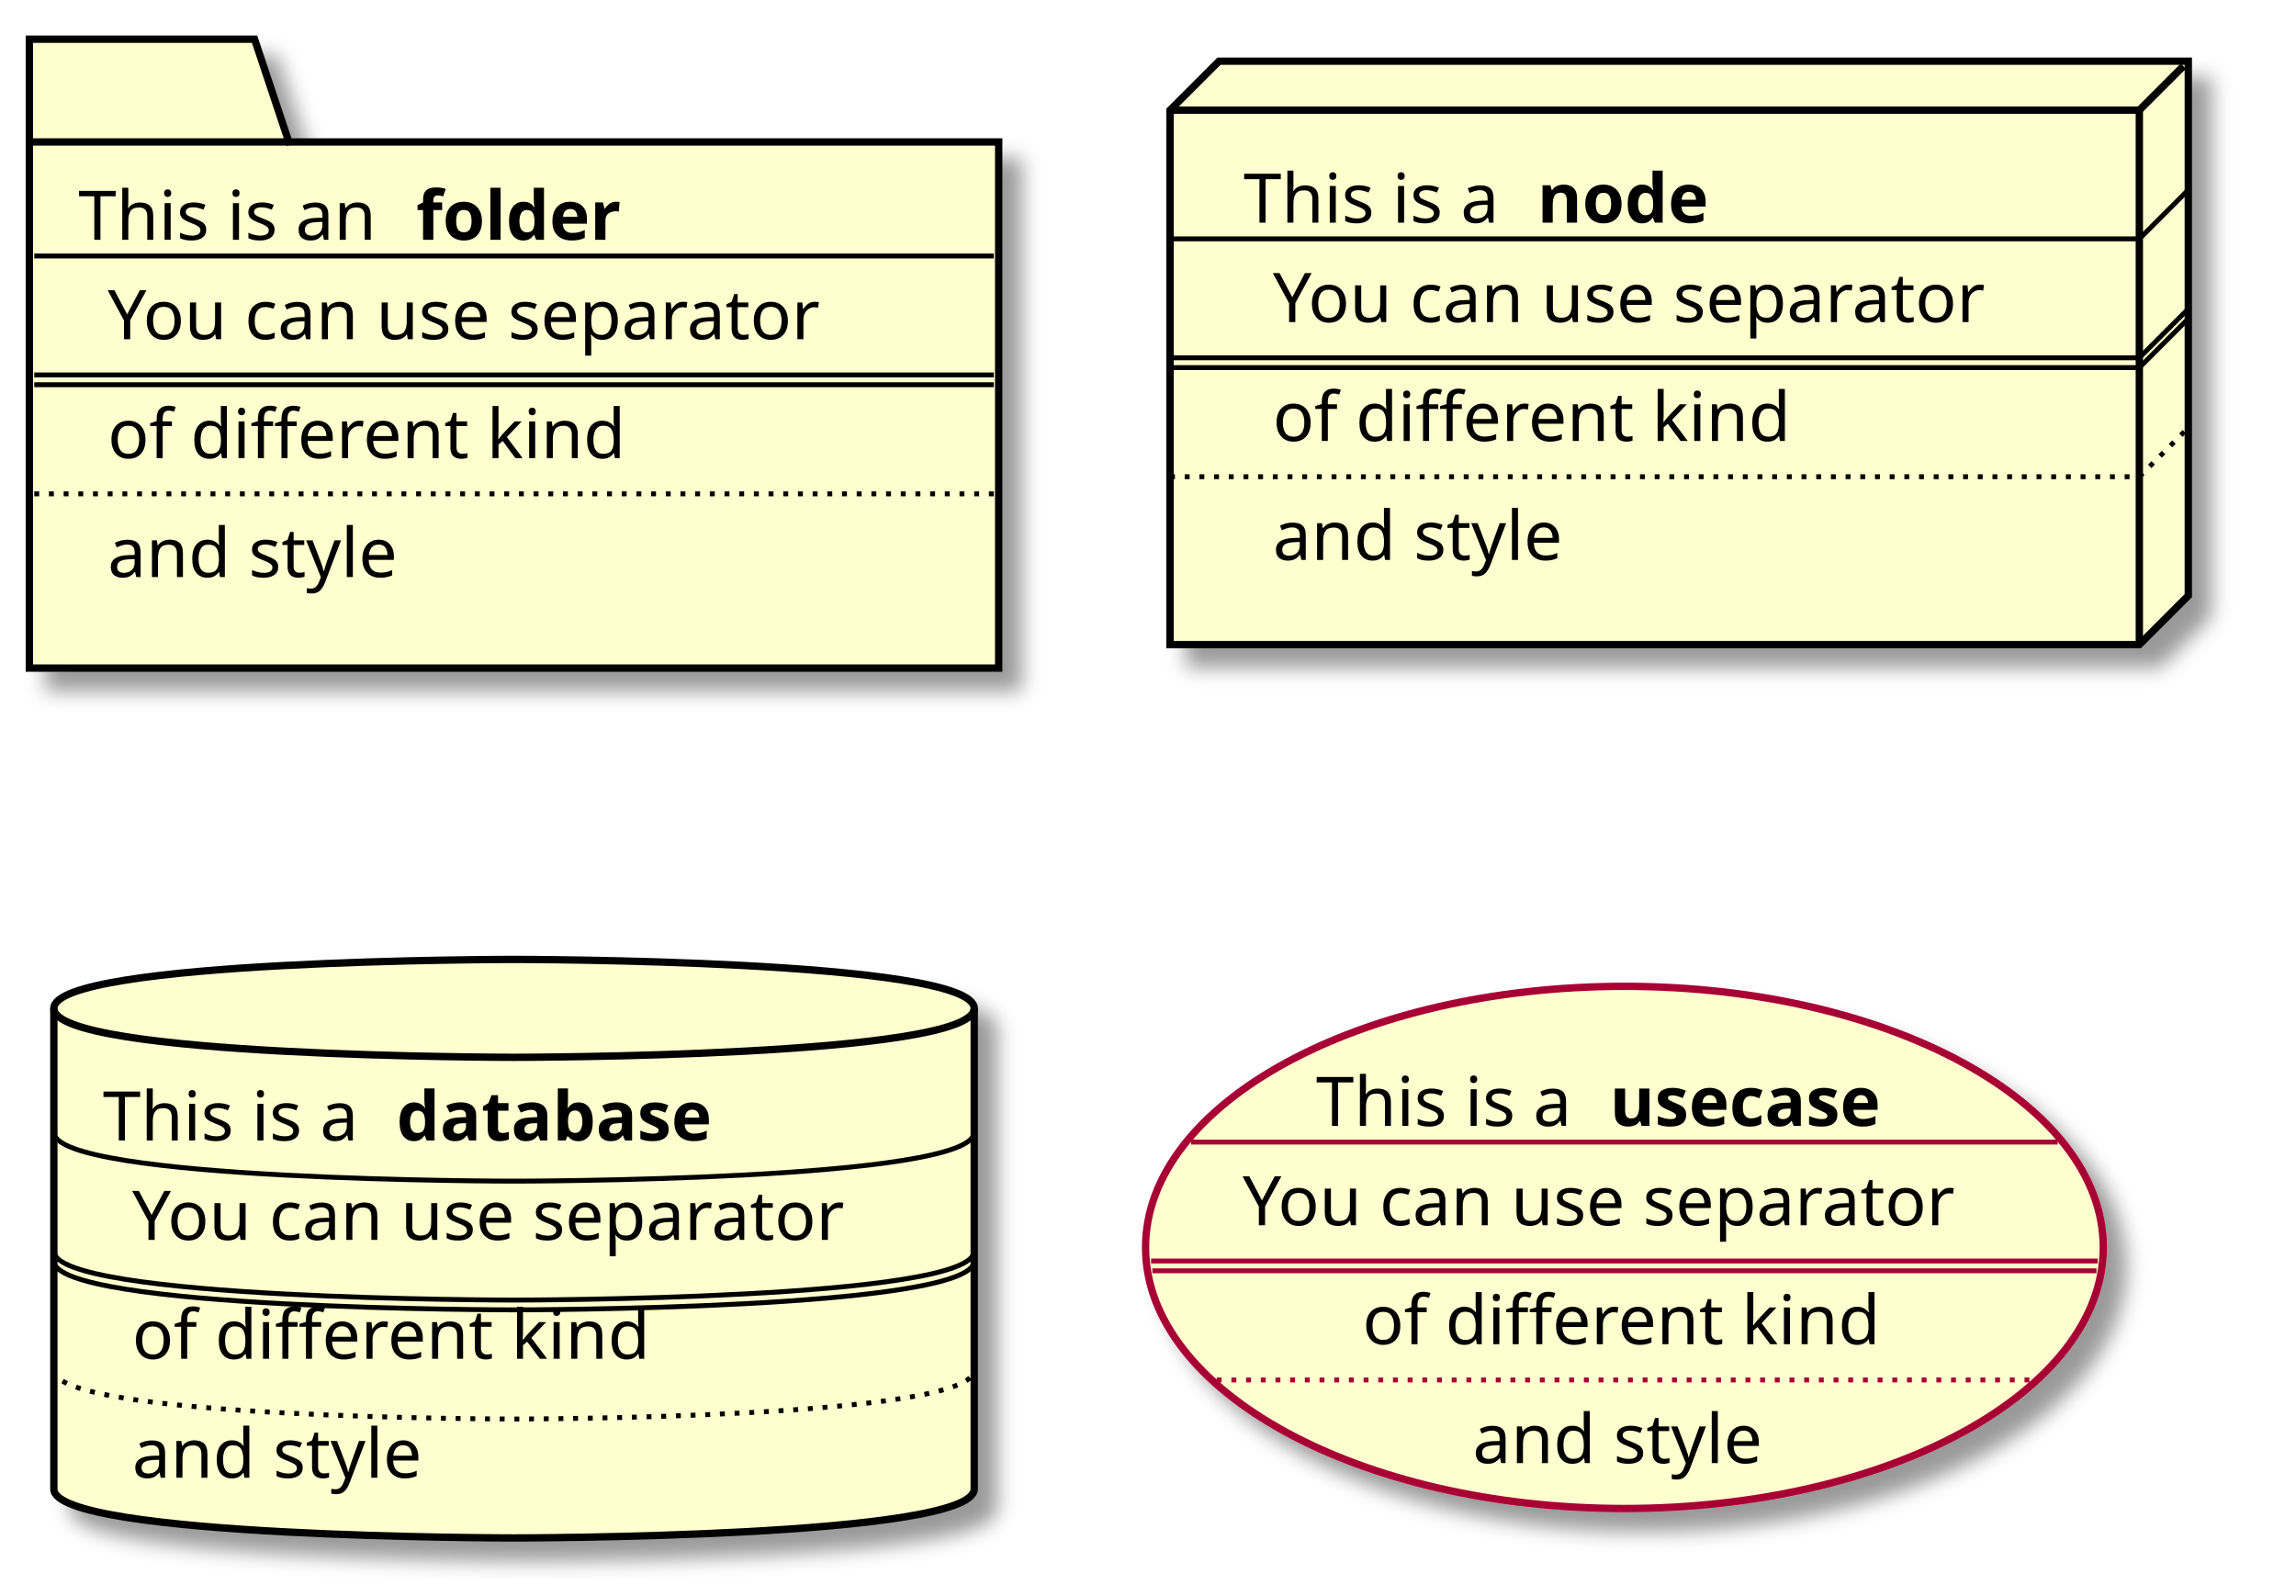
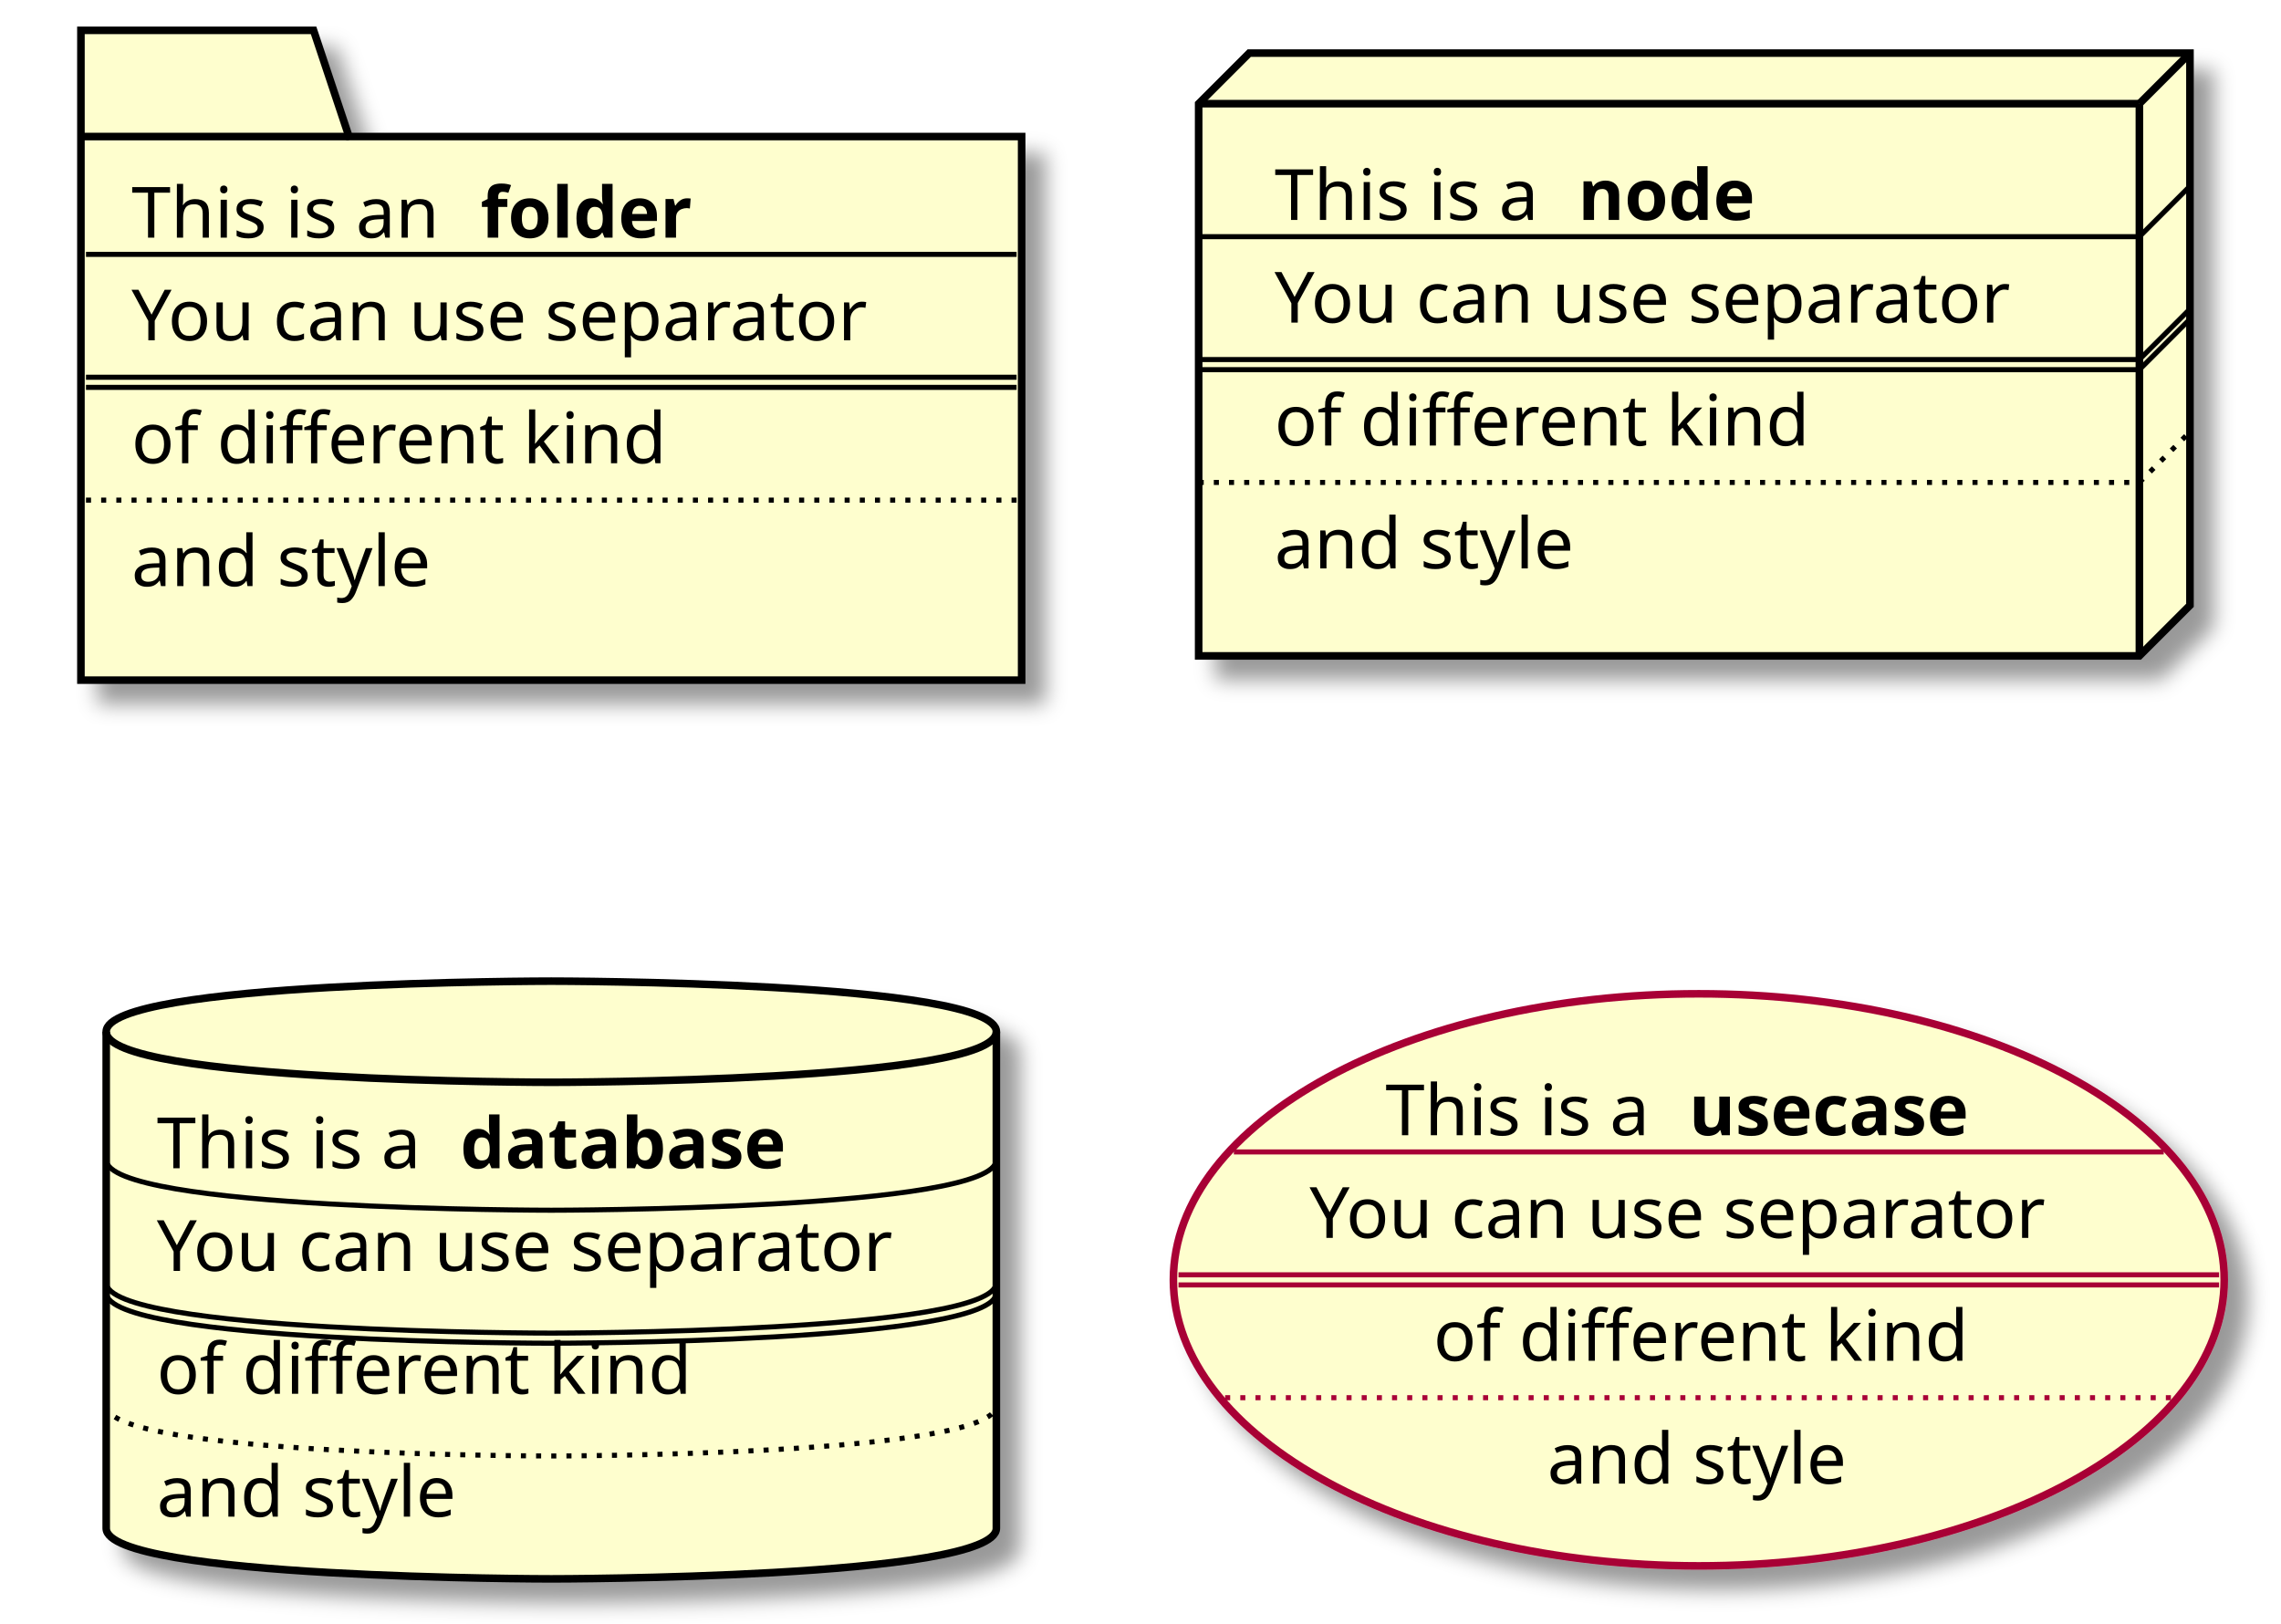
- <svg xmlns="http://www.w3.org/2000/svg" contentScriptType="application/ecmascript" contentStyleType="text/css" height="326px" preserveAspectRatio="none" style="width:469px;height:326px;" version="1.1" viewBox="0 0 469 326" width="469px" zoomAndPan="magnify">
+ <svg xmlns="http://www.w3.org/2000/svg" contentScriptType="application/ecmascript" contentStyleType="text/css" height="321px" preserveAspectRatio="none" style="width:451px;height:321px;" version="1.1" viewBox="0 0 451 321" width="451px" zoomAndPan="magnify">
  <defs>
    <filter height="300%" id="fcr6shkxbl575" width="300%" x="-1" y="-1">
      <feGaussianBlur result="blurOut" stdDeviation="2.0" />
      <feColorMatrix in="blurOut" result="blurOut2" type="matrix" values="0 0 0 0 0 0 0 0 0 0 0 0 0 0 0 0 0 0 .4 0" />
      <feOffset dx="4.0" dy="4.0" in="blurOut2" result="blurOut3" />
      <feBlend in="SourceGraphic" in2="blurOut3" mode="normal" />
    </filter>
  </defs>
  <g>
-     <polygon fill="#FEFECE" filter="url(#fcr6shkxbl575)" points="6,8,52,8,59,29,204,29,204,136.484,6,136.484,6,8" style="stroke: #000000; stroke-width: 1.5;" />
-     <line style="stroke: #000000; stroke-width: 1.5;" x1="6" x2="59" y1="29" y2="29" />
-     <text fill="#000000" font-family="sans-serif" font-size="14" lengthAdjust="spacingAndGlyphs" textLength="65" x="16" y="48.995">This is an</text>
-     <text fill="#000000" font-family="sans-serif" font-size="14" font-weight="bold" lengthAdjust="spacingAndGlyphs" textLength="47" x="85" y="48.995">folder</text>
-     <line style="stroke: #000000; stroke-width: 1.0;" x1="7" x2="203" y1="52.297" y2="52.297" />
-     <text fill="#000000" font-family="sans-serif" font-size="14" lengthAdjust="spacingAndGlyphs" textLength="156" x="22" y="69.292">You can use separator</text>
-     <line style="stroke: #000000; stroke-width: 1.0;" x1="7" x2="203" y1="76.594" y2="76.594" />
-     <line style="stroke: #000000; stroke-width: 1.0;" x1="7" x2="203" y1="78.594" y2="78.594" />
-     <text fill="#000000" font-family="sans-serif" font-size="14" lengthAdjust="spacingAndGlyphs" textLength="107" x="22" y="93.589">of different kind</text>
-     <line style="stroke: #000000; stroke-width: 1.0; stroke-dasharray: 1.0,2.0;" x1="7" x2="203" y1="100.891" y2="100.891" />
-     <text fill="#000000" font-family="sans-serif" font-size="14" lengthAdjust="spacingAndGlyphs" textLength="62" x="22" y="117.886">and style</text>
-     <polygon fill="#FEFECE" filter="url(#fcr6shkxbl575)" points="239,22.5,249,12.5,447,12.5,447,121.688,437,131.688,239,131.688,239,22.5" style="stroke: #000000; stroke-width: 1.5;" />
-     <line style="stroke: #000000; stroke-width: 1.5;" x1="437" x2="446" y1="22.5" y2="13.5" />
-     <line style="stroke: #000000; stroke-width: 1.5;" x1="239" x2="437" y1="22.5" y2="22.5" />
-     <line style="stroke: #000000; stroke-width: 1.5;" x1="437" x2="437" y1="22.5" y2="131.688" />
-     <text fill="#000000" font-family="sans-serif" font-size="14" lengthAdjust="spacingAndGlyphs" textLength="56" x="254" y="45.495">This is a</text>
-     <text fill="#000000" font-family="sans-serif" font-size="14" font-weight="bold" lengthAdjust="spacingAndGlyphs" textLength="40" x="314" y="45.495">node</text>
-     <line style="stroke: #000000; stroke-width: 1.0;" x1="239" x2="437" y1="48.797" y2="48.797" />
-     <line style="stroke: #000000; stroke-width: 1.0;" x1="437" x2="447" y1="48.797" y2="38.797" />
-     <text fill="#000000" font-family="sans-serif" font-size="14" lengthAdjust="spacingAndGlyphs" textLength="156" x="260" y="65.792">You can use separator</text>
-     <line style="stroke: #000000; stroke-width: 1.0;" x1="239" x2="437" y1="73.094" y2="73.094" />
-     <line style="stroke: #000000; stroke-width: 1.0;" x1="437" x2="447" y1="73.094" y2="63.094" />
-     <line style="stroke: #000000; stroke-width: 1.0;" x1="239" x2="437" y1="75.094" y2="75.094" />
-     <line style="stroke: #000000; stroke-width: 1.0;" x1="437" x2="447" y1="75.094" y2="65.094" />
-     <text fill="#000000" font-family="sans-serif" font-size="14" lengthAdjust="spacingAndGlyphs" textLength="107" x="260" y="90.089">of different kind</text>
-     <line style="stroke: #000000; stroke-width: 1.0; stroke-dasharray: 1.0,2.0;" x1="239" x2="437" y1="97.391" y2="97.391" />
-     <line style="stroke: #000000; stroke-width: 1.0; stroke-dasharray: 1.0,2.0;" x1="437" x2="447" y1="97.391" y2="87.391" />
-     <text fill="#000000" font-family="sans-serif" font-size="14" lengthAdjust="spacingAndGlyphs" textLength="62" x="260" y="114.386">and style</text>
-     <path d="M11,206 C11,196 105,196 105,196 C105,196 199,196 199,206 L199,304.188 C199,314.188 105,314.188 105,314.188 C105,314.188 11,314.188 11,304.188 L11,206 " fill="#FEFECE" filter="url(#fcr6shkxbl575)" style="stroke: #000000; stroke-width: 1.5;" />
-     <path d="M11,206 C11,216 105,216 105,216 C105,216 199,216 199,206 " fill="none" style="stroke: #000000; stroke-width: 1.5;" />
-     <text fill="#000000" font-family="sans-serif" font-size="14" lengthAdjust="spacingAndGlyphs" textLength="56" x="21" y="232.995">This is a</text>
-     <text fill="#000000" font-family="sans-serif" font-size="14" font-weight="bold" lengthAdjust="spacingAndGlyphs" textLength="72" x="81" y="232.995">database</text>
-     <path d="M11,231.297 C11,241.297 105,241.297 105,241.297 C105,241.297 199,241.297 199,231.297 " fill="none" style="stroke: #000000; stroke-width: 1.0;" />
-     <text fill="#000000" font-family="sans-serif" font-size="14" lengthAdjust="spacingAndGlyphs" textLength="156" x="27" y="253.292">You can use separator</text>
-     <path d="M11,255.594 C11,265.594 105,265.594 105,265.594 C105,265.594 199,265.594 199,255.594 " fill="none" style="stroke: #000000; stroke-width: 1.0;" />
-     <path d="M11,257.594 C11,267.594 105,267.594 105,267.594 C105,267.594 199,267.594 199,257.594 " fill="none" style="stroke: #000000; stroke-width: 1.0;" />
-     <text fill="#000000" font-family="sans-serif" font-size="14" lengthAdjust="spacingAndGlyphs" textLength="107" x="27" y="277.589">of different kind</text>
-     <path d="M11,279.891 C11,289.891 105,289.891 105,289.891 C105,289.891 199,289.891 199,279.891 " fill="none" style="stroke: #000000; stroke-width: 1.0; stroke-dasharray: 1.0,2.0;" />
-     <text fill="#000000" font-family="sans-serif" font-size="14" lengthAdjust="spacingAndGlyphs" textLength="62" x="27" y="301.886">and style</text>
-     <ellipse cx="331.816" cy="254.836" fill="#FEFECE" filter="url(#fcr6shkxbl575)" rx="97.816" ry="53.336" style="stroke: #A80036; stroke-width: 1.5;" />
-     <text fill="#000000" font-family="sans-serif" font-size="14" lengthAdjust="spacingAndGlyphs" textLength="56" x="268.816" y="230.015">This is a</text>
-     <text fill="#000000" font-family="sans-serif" font-size="14" font-weight="bold" lengthAdjust="spacingAndGlyphs" textLength="66" x="328.816" y="230.015">usecase</text>
-     <line style="stroke: #A80036; stroke-width: 1.0;" x1="243.315" x2="420.318" y1="233.316" y2="233.316" />
-     <text fill="#000000" font-family="sans-serif" font-size="14" lengthAdjust="spacingAndGlyphs" textLength="156" x="253.816" y="250.312">You can use separator</text>
-     <line style="stroke: #A80036; stroke-width: 1.0;" x1="235.133" x2="428.5" y1="257.613" y2="257.613" />
-     <line style="stroke: #A80036; stroke-width: 1.0;" x1="235.393" x2="428.239" y1="259.613" y2="259.613" />
-     <text fill="#000000" font-family="sans-serif" font-size="14" lengthAdjust="spacingAndGlyphs" textLength="107" x="278.316" y="274.608">of different kind</text>
-     <line style="stroke: #A80036; stroke-width: 1.0; stroke-dasharray: 1.0,2.0;" x1="248.54" x2="415.093" y1="281.91" y2="281.91" />
-     <text fill="#000000" font-family="sans-serif" font-size="14" lengthAdjust="spacingAndGlyphs" textLength="62" x="300.816" y="298.905">and style</text>
+     <polygon fill="#FEFECE" filter="url(#fcr6shkxbl575)" points="16,6,62,6,69,27,202,27,202,134.484,16,134.484,16,6" style="stroke:#000000;stroke-width:1.5;" />
+     <line style="stroke:#000000;stroke-width:1.5;" x1="16" x2="69" y1="27" y2="27" />
+     <text fill="#000000" font-family="sans-serif" font-size="14" lengthAdjust="spacingAndGlyphs" textLength="65" x="26" y="46.995">This is an</text>
+     <text fill="#000000" font-family="sans-serif" font-size="14" font-weight="bold" lengthAdjust="spacingAndGlyphs" textLength="47" x="95" y="46.995">folder</text>
+     <line style="stroke:#000000;stroke-width:1.0;" x1="17" x2="201" y1="50.297" y2="50.297" />
+     <text fill="#000000" font-family="sans-serif" font-size="14" lengthAdjust="spacingAndGlyphs" textLength="156" x="26" y="67.292">You can use separator</text>
+     <line style="stroke:#000000;stroke-width:1.0;" x1="17" x2="201" y1="74.594" y2="74.594" />
+     <line style="stroke:#000000;stroke-width:1.0;" x1="17" x2="201" y1="76.594" y2="76.594" />
+     <text fill="#000000" font-family="sans-serif" font-size="14" lengthAdjust="spacingAndGlyphs" textLength="107" x="26" y="91.589">of different kind</text>
+     <line style="stroke:#000000;stroke-width:1.0;stroke-dasharray:1.0,2.0;" x1="17" x2="201" y1="98.891" y2="98.891" />
+     <text fill="#000000" font-family="sans-serif" font-size="14" lengthAdjust="spacingAndGlyphs" textLength="62" x="26" y="115.886">and style</text>
+     <polygon fill="#FEFECE" filter="url(#fcr6shkxbl575)" points="237,20.5,247,10.5,433,10.5,433,119.688,423,129.688,237,129.688,237,20.5" style="stroke:#000000;stroke-width:1.5;" />
+     <line style="stroke:#000000;stroke-width:1.5;" x1="423" x2="433" y1="20.5" y2="10.5" />
+     <line style="stroke:#000000;stroke-width:1.5;" x1="237" x2="423" y1="20.5" y2="20.5" />
+     <line style="stroke:#000000;stroke-width:1.5;" x1="423" x2="423" y1="20.5" y2="129.688" />
+     <text fill="#000000" font-family="sans-serif" font-size="14" lengthAdjust="spacingAndGlyphs" textLength="56" x="252" y="43.495">This is a</text>
+     <text fill="#000000" font-family="sans-serif" font-size="14" font-weight="bold" lengthAdjust="spacingAndGlyphs" textLength="40" x="312" y="43.495">node</text>
+     <line style="stroke:#000000;stroke-width:1.0;" x1="237" x2="423" y1="46.797" y2="46.797" />
+     <line style="stroke:#000000;stroke-width:1.0;" x1="423" x2="433" y1="46.797" y2="36.797" />
+     <text fill="#000000" font-family="sans-serif" font-size="14" lengthAdjust="spacingAndGlyphs" textLength="156" x="252" y="63.792">You can use separator</text>
+     <line style="stroke:#000000;stroke-width:1.0;" x1="237" x2="423" y1="71.094" y2="71.094" />
+     <line style="stroke:#000000;stroke-width:1.0;" x1="423" x2="433" y1="71.094" y2="61.094" />
+     <line style="stroke:#000000;stroke-width:1.0;" x1="237" x2="423" y1="73.094" y2="73.094" />
+     <line style="stroke:#000000;stroke-width:1.0;" x1="423" x2="433" y1="73.094" y2="63.094" />
+     <text fill="#000000" font-family="sans-serif" font-size="14" lengthAdjust="spacingAndGlyphs" textLength="107" x="252" y="88.089">of different kind</text>
+     <line style="stroke:#000000;stroke-width:1.0;stroke-dasharray:1.0,2.0;" x1="237" x2="423" y1="95.391" y2="95.391" />
+     <line style="stroke:#000000;stroke-width:1.0;stroke-dasharray:1.0,2.0;" x1="423" x2="433" y1="95.391" y2="85.391" />
+     <text fill="#000000" font-family="sans-serif" font-size="14" lengthAdjust="spacingAndGlyphs" textLength="62" x="252" y="112.386">and style</text>
+     <path d="M21,204 C21,194 109,194 109,194 C109,194 197,194 197,204 L197,302.188 C197,312.188 109,312.188 109,312.188 C109,312.188 21,312.188 21,302.188 L21,204 " fill="#FEFECE" filter="url(#fcr6shkxbl575)" style="stroke:#000000;stroke-width:1.5;" />
+     <path d="M21,204 C21,214 109,214 109,214 C109,214 197,214 197,204 " fill="none" style="stroke:#000000;stroke-width:1.5;" />
+     <text fill="#000000" font-family="sans-serif" font-size="14" lengthAdjust="spacingAndGlyphs" textLength="56" x="31" y="230.995">This is a</text>
+     <text fill="#000000" font-family="sans-serif" font-size="14" font-weight="bold" lengthAdjust="spacingAndGlyphs" textLength="72" x="91" y="230.995">database</text>
+     <path d="M21,229.297 C21,239.297 109,239.297 109,239.297 C109,239.297 197,239.297 197,229.297 " fill="none" style="stroke:#000000;stroke-width:1.0;" />
+     <text fill="#000000" font-family="sans-serif" font-size="14" lengthAdjust="spacingAndGlyphs" textLength="156" x="31" y="251.292">You can use separator</text>
+     <path d="M21,253.594 C21,263.594 109,263.594 109,263.594 C109,263.594 197,263.594 197,253.594 " fill="none" style="stroke:#000000;stroke-width:1.0;" />
+     <path d="M21,255.594 C21,265.594 109,265.594 109,265.594 C109,265.594 197,265.594 197,255.594 " fill="none" style="stroke:#000000;stroke-width:1.0;" />
+     <text fill="#000000" font-family="sans-serif" font-size="14" lengthAdjust="spacingAndGlyphs" textLength="107" x="31" y="275.589">of different kind</text>
+     <path d="M21,277.891 C21,287.891 109,287.891 109,287.891 C109,287.891 197,287.891 197,277.891 " fill="none" style="stroke:#000000;stroke-width:1.0;stroke-dasharray:1.0,2.0;" />
+     <text fill="#000000" font-family="sans-serif" font-size="14" lengthAdjust="spacingAndGlyphs" textLength="62" x="31" y="299.886">and style</text>
+     <ellipse cx="335.886" cy="253.058" fill="#FEFECE" filter="url(#fcr6shkxbl575)" rx="103.886" ry="56.558" style="stroke:#A80036;stroke-width:1.5;" />
+     <text fill="#000000" font-family="sans-serif" font-size="14" lengthAdjust="spacingAndGlyphs" textLength="56" x="273.925" y="224.471">This is a</text>
+     <text fill="#000000" font-family="sans-serif" font-size="14" font-weight="bold" lengthAdjust="spacingAndGlyphs" textLength="66" x="333.925" y="224.471">usecase</text>
+     <line style="stroke:#A80036;stroke-width:1.0;" x1="243.96" x2="427.811" y1="227.772" y2="227.772" />
+     <text fill="#000000" font-family="sans-serif" font-size="14" lengthAdjust="spacingAndGlyphs" textLength="156" x="258.925" y="244.768">You can use separator</text>
+     <line style="stroke:#A80036;stroke-width:1.0;" x1="233.016" x2="438.755" y1="252.069" y2="252.069" />
+     <line style="stroke:#A80036;stroke-width:1.0;" x1="233.017" x2="438.755" y1="254.069" y2="254.069" />
+     <text fill="#000000" font-family="sans-serif" font-size="14" lengthAdjust="spacingAndGlyphs" textLength="107" x="283.425" y="269.064">of different kind</text>
+     <line style="stroke:#A80036;stroke-width:1.0;stroke-dasharray:1.0,2.0;" x1="242.232" x2="429.539" y1="276.366" y2="276.366" />
+     <text fill="#000000" font-family="sans-serif" font-size="14" lengthAdjust="spacingAndGlyphs" textLength="62" x="305.925" y="293.361">and style</text>
  </g>
</svg>
